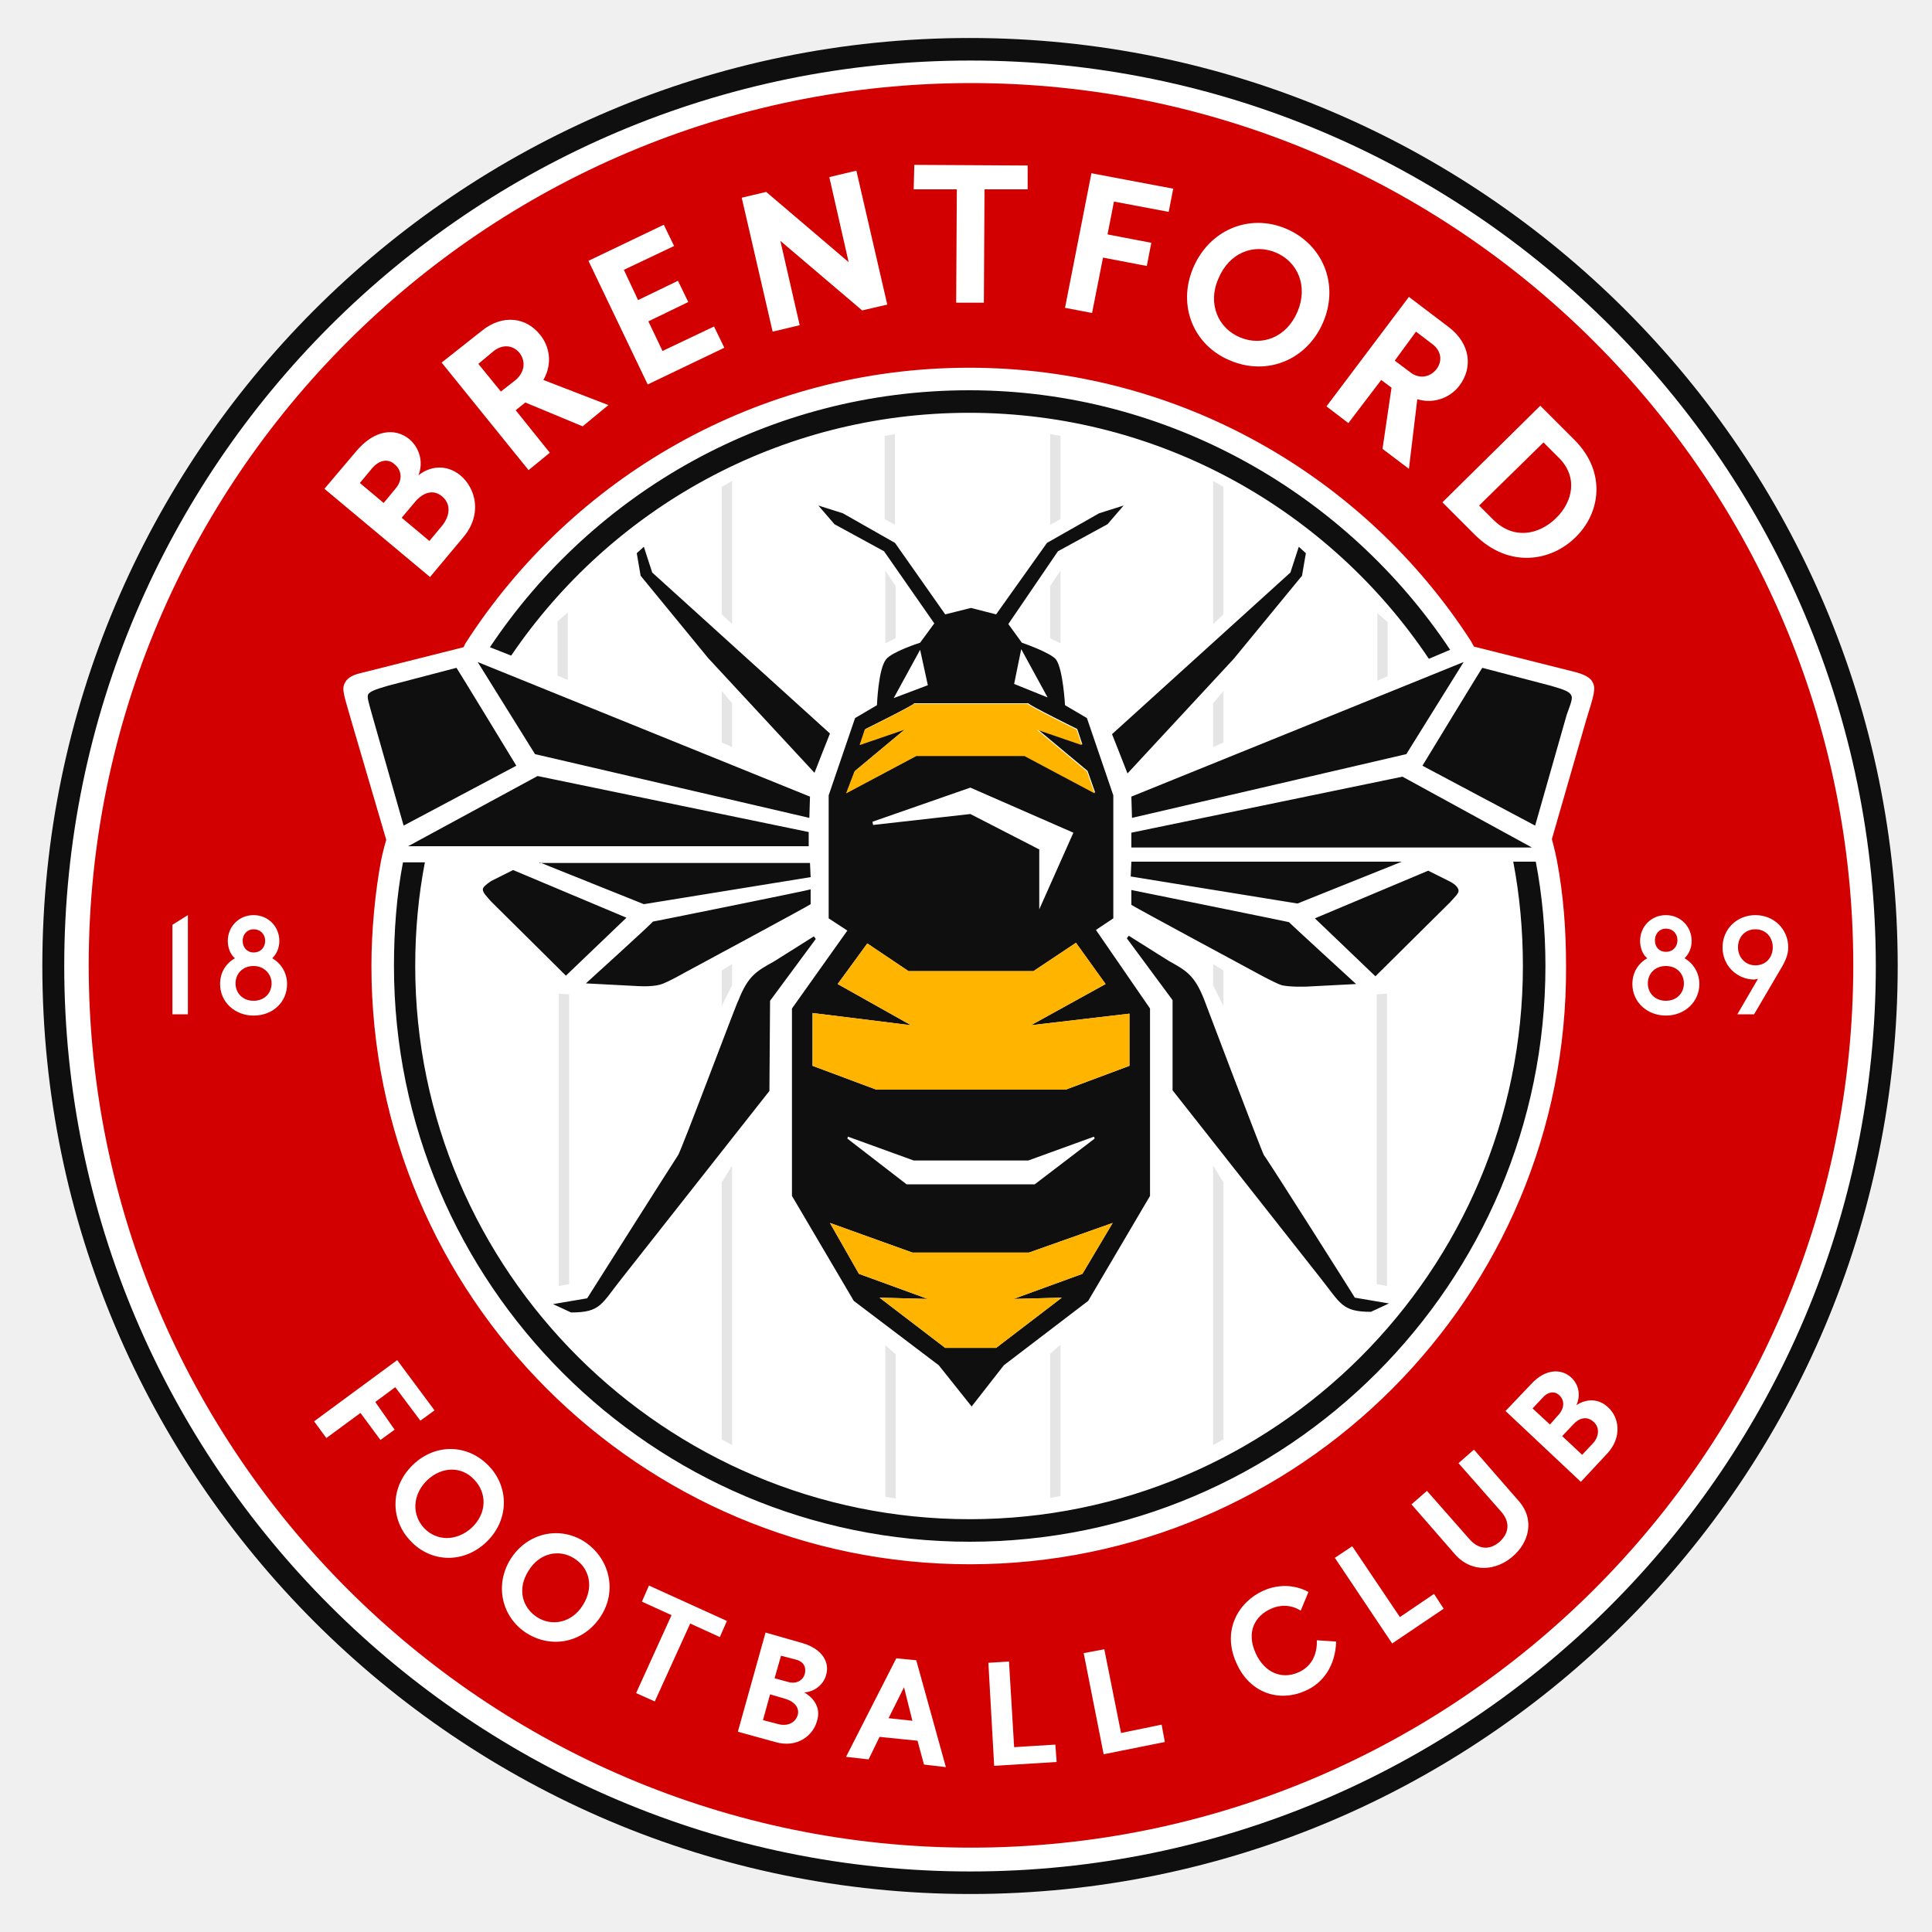
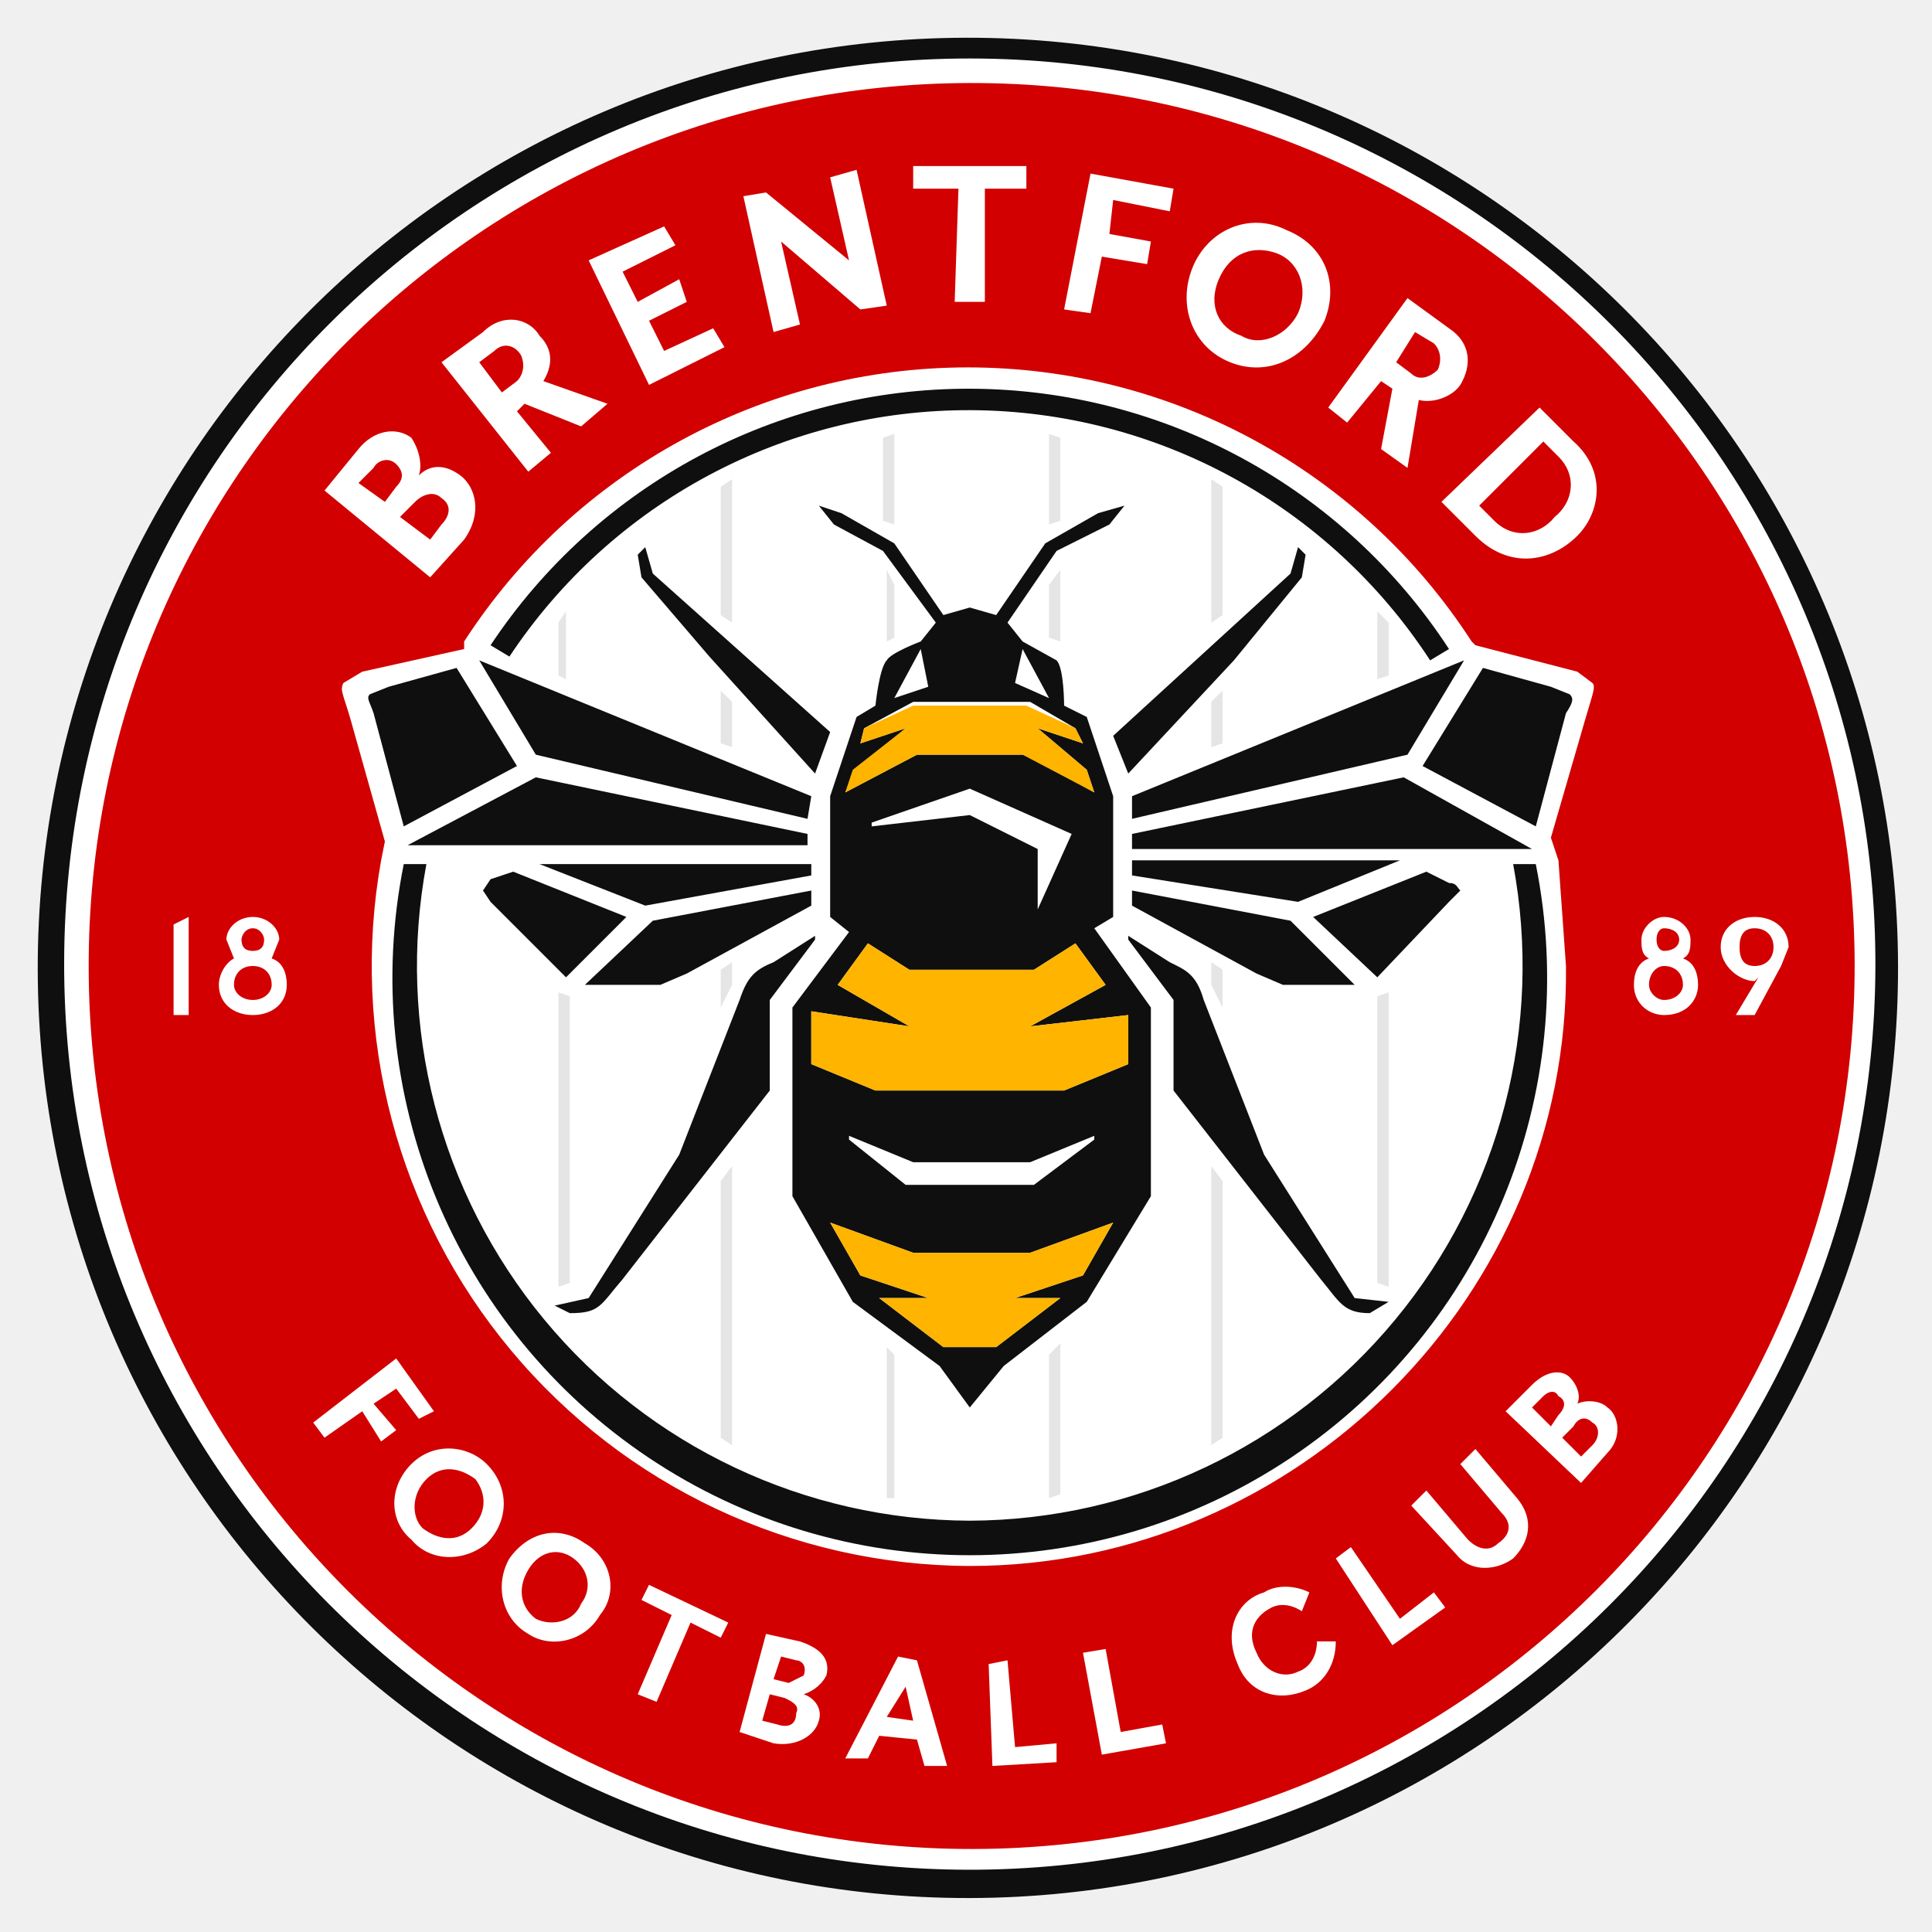
- <svg xmlns="http://www.w3.org/2000/svg" viewBox="0 0 512 512" fill="none">
-   <path d="M257.322 500.565C392.298 500.565 501.717 391.146 501.717 256.171C501.717 121.195 392.298 11.776 257.322 11.776C122.347 11.776 12.928 121.195 12.928 256.171C12.928 391.146 122.347 500.565 257.322 500.565Z" fill="white" />
-   <path d="M299.819 211.115L387.883 175.445L372.693 199.851L299.989 216.747L299.819 211.115ZM299.819 220.672V224.597H405.973L371.669 205.824L299.819 220.672ZM416.213 183.979C415.701 183.296 414.677 182.784 411.093 181.76L392.832 176.981C392.832 176.811 376.96 202.923 376.96 202.923L406.827 218.795L415.189 189.44C416.555 185.685 416.896 184.832 416.213 183.979ZM98.603 189.44L106.965 218.795L136.832 202.923C136.832 202.923 120.96 176.811 120.96 176.981L102.699 181.76C99.115 182.784 98.091 183.296 97.579 183.979C97.237 184.832 97.579 185.685 98.603 189.44ZM142.464 205.653L108.16 224.256H214.315V220.501L142.464 205.653ZM299.819 228.523L299.648 232.277L343.851 239.445L371.499 228.352H299.819V228.523ZM299.819 235.861V239.787C299.819 239.957 333.099 257.877 333.099 257.877C333.099 257.877 338.048 260.608 339.755 261.12C342.315 261.632 346.24 261.461 346.24 261.461L359.381 260.779C359.381 260.779 341.291 244.224 341.632 244.395C341.973 244.395 299.819 235.861 299.819 235.861ZM384.299 233.643L378.496 230.741L348.459 243.371L364.501 258.731L384.299 239.104C385.664 237.568 386.688 236.715 386.517 235.861C386.347 235.179 385.835 234.496 384.299 233.643ZM127.957 235.691C127.957 236.544 128.811 237.397 130.176 238.933L149.973 258.56L166.016 243.2L135.979 230.571L130.176 233.472C128.64 234.496 127.957 235.179 127.957 235.691ZM214.656 211.115L126.592 175.445L141.781 199.851L214.485 216.747L214.656 211.115ZM142.976 228.523L170.624 239.616L214.827 232.448L214.656 228.693H142.976V228.523ZM173.013 244.224C173.525 244.053 155.264 260.608 155.264 260.608L168.405 261.291C168.405 261.291 172.331 261.632 174.891 260.949C176.427 260.608 181.547 257.707 181.547 257.707C181.547 257.707 214.827 239.787 214.827 239.616V235.691C214.656 235.861 172.501 244.395 173.013 244.224ZM298.795 204.971L326.955 174.592L345.045 152.576L346.069 146.603L344.192 144.896L341.973 151.723L294.699 194.56C294.869 194.901 298.795 204.971 298.795 204.971ZM334.976 306.176C334.464 305.493 319.104 264.875 319.104 264.875C316.544 258.389 314.325 257.195 309.717 254.635L299.136 247.979L298.624 248.661L310.741 265.045V288.939L349.995 338.773C355.285 345.429 355.627 347.648 363.307 347.648L368.085 345.429L359.04 343.893C359.211 344.064 335.659 306.859 334.976 306.176ZM179.669 306.176C179.157 306.859 155.605 344.064 155.605 344.064L146.56 345.6L151.339 347.819C159.189 347.819 159.36 345.6 164.651 338.944L203.904 289.109L204.075 265.216L216.192 248.832L215.68 248.149L205.099 254.805C200.491 257.365 198.272 258.56 195.712 265.045C195.541 264.875 180.352 305.493 179.669 306.176ZM187.691 174.421L215.851 204.8C215.851 204.8 219.776 194.731 219.947 194.389L172.843 151.723L170.624 144.896L168.747 146.603L169.771 152.576L187.691 174.421ZM304.768 267.264V316.928L288.384 344.747L266.027 361.813L257.493 372.736L248.789 361.813L226.261 344.747L209.877 316.928V267.264L224.555 246.613L219.605 243.371V210.773L226.603 190.293L232.405 186.88C232.405 186.88 232.747 177.323 234.795 174.763C236.331 172.715 243.84 170.325 243.84 170.325L247.595 165.205L234.283 146.091L221.141 138.923L216.875 133.973L223.36 136.021L237.184 143.872L250.496 162.816L257.323 161.109L263.979 162.816L277.461 143.872L291.285 136.021L297.771 133.973L293.504 138.923L280.363 146.091L267.221 165.376L270.805 170.325C270.805 170.325 278.315 172.885 279.851 174.763C281.728 177.323 282.24 186.88 282.24 186.88L288.043 190.293L295.04 210.773V243.371L290.432 246.443L304.768 267.264ZM275.413 225.109V240.981L284.459 220.672L257.152 208.725L231.211 217.771L231.381 218.624L257.152 215.723L275.413 225.109ZM268.757 181.248L277.632 184.832L270.635 172.032L268.757 181.248ZM236.843 185.003L245.888 181.589L243.84 172.203L236.843 185.003ZM224.384 210.091L242.987 200.192H271.659L290.261 210.091L288.213 204.288L274.901 193.195L286.848 197.291L285.483 193.195C285.483 193.195 272.683 186.88 272.512 186.368H242.304C242.133 186.88 229.333 193.195 229.333 193.195L227.968 197.291L239.915 193.195L226.603 204.288L224.384 210.091ZM294.869 324.096L272.683 331.947H241.792L219.947 324.096L227.627 337.579L245.888 344.235L233.088 343.893L250.496 357.205H263.979L281.387 343.893L268.587 344.235L286.848 337.579L294.869 324.096ZM240.256 313.856H274.219L290.091 301.739L289.92 301.227L272.512 307.541H242.133L224.725 301.227L224.555 301.739L240.256 313.856ZM299.307 268.629L273.195 271.701L292.992 260.779L285.141 249.856L273.877 257.365H240.768L229.845 250.027L221.995 260.779L241.451 271.701L215.339 268.459V282.453L232.235 288.768H282.411L299.307 282.453V268.629ZM502.912 256C502.912 120.491 392.661 10.069 256.981 10.069C121.301 10.069 11.221 120.491 11.221 256C11.221 391.509 121.472 501.931 257.152 501.931C392.832 501.931 502.912 391.509 502.912 256ZM497.109 256C497.109 388.267 389.419 495.957 257.152 495.957C124.885 495.957 17.024 388.267 17.024 256C17.024 123.733 124.715 16.043 257.152 16.043C389.589 16.043 497.109 123.733 497.109 256ZM135.467 173.739C161.92 134.827 206.464 109.397 256.811 109.397C307.499 109.397 352.384 135.339 378.667 174.592L384.299 172.203C356.992 131.072 309.717 103.424 256.811 103.424C203.904 103.424 157.312 130.389 129.835 171.52L135.467 173.739ZM106.795 228.523C105.088 237.397 104.405 246.784 104.405 256C104.405 340.139 172.843 408.576 256.981 408.576C341.12 408.576 409.557 340.139 409.557 256C409.557 246.613 408.704 237.227 406.997 228.352H401.024C402.731 237.227 403.584 246.613 403.584 256C403.584 336.896 337.707 402.603 256.981 402.603C176.256 402.603 110.037 336.896 110.037 256C110.037 246.613 110.891 237.397 112.597 228.523H106.795Z" fill="#0F0F0F" />
-   <path d="M226.432 204.458L239.744 193.365L227.797 197.461L229.163 193.365C229.163 193.365 241.963 187.05 242.133 186.538H272.341C272.512 187.05 285.312 193.365 285.312 193.365L286.677 197.461L274.731 193.365L288.043 204.458L290.091 210.261L271.488 200.362H242.816L224.213 210.261L226.432 204.458ZM294.869 324.096L272.683 331.946H241.792L219.947 324.096L227.627 337.578L245.888 344.234L233.088 343.893L250.496 357.205H263.979L281.387 343.893L268.587 344.234L286.848 337.578L294.869 324.096ZM299.307 268.629L273.195 271.701L292.992 260.778L285.141 249.856L273.877 257.365H240.768L229.845 250.026L221.995 260.778L241.451 271.701L215.339 268.458V282.453L232.235 288.768H282.411L299.307 282.453V268.629Z" fill="#FFB400" />
-   <path d="M321.493 165.376V127.488L324.224 129.024V162.816L321.493 165.376ZM321.493 308.907V382.976L324.224 381.44V313.344L321.493 308.907ZM324.224 196.779V183.125L321.493 186.368V197.973L324.224 196.779ZM324.224 266.581V257.195L321.493 255.488V261.12L324.224 266.581ZM281.045 137.557V115.541L278.315 115.029V139.093L281.045 137.557ZM278.315 358.741V396.971L281.045 396.459V356.352L278.315 358.741ZM278.315 155.307V169.131L281.045 170.496V151.211L278.315 155.307ZM367.744 179.2V164.864L365.013 162.475V180.395L367.744 179.2ZM364.843 263.509V340.309L367.573 340.821V263.339L364.843 263.509ZM194.005 165.376V127.488L191.275 129.024V162.816L194.005 165.376ZM191.275 313.344V381.44L194.005 382.976V308.907L191.275 313.344ZM194.005 197.973V186.368L191.275 183.125V196.779L194.005 197.973ZM194.005 261.12V255.488L191.275 257.195V266.581L194.005 261.12ZM237.184 139.093V115.029L234.453 115.541V137.557L237.184 139.093ZM234.624 356.523V396.629L237.355 397.141V358.912L234.624 356.523ZM234.624 151.211V170.496L237.355 169.131V155.307L234.624 151.211ZM150.485 180.224V162.304L147.755 164.693V179.029L150.485 180.224ZM148.096 263.339V340.821L150.827 340.309V263.509L148.096 263.339Z" fill="#E5E5E5" />
-   <path d="M117.205 131.584C114.816 129.536 112.085 130.56 110.037 132.949L106.453 137.216L113.792 143.36L117.205 139.264C119.253 136.704 119.595 133.632 117.205 131.584Z" fill="#D20000" />
-   <path d="M235.477 455.338L241.792 456.021L239.573 447.146L235.477 455.338Z" fill="#D20000" />
-   <path d="M210.901 439.808L206.976 438.784L205.269 444.757L209.024 445.781C210.901 446.293 212.779 445.44 213.291 443.562C213.803 441.344 212.437 440.149 210.901 439.808Z" fill="#D20000" />
-   <path d="M98.773 123.904L95.36 128L101.675 133.29L104.917 129.365C106.624 127.317 106.624 124.757 104.576 123.05C102.528 121.173 100.139 122.368 98.773 123.904Z" fill="#D20000" />
-   <path d="M67.2 252.416C69.077 252.416 70.272 251.051 70.272 249.344C70.272 247.637 69.077 246.272 67.2 246.272C65.493 246.272 64.299 247.637 64.299 249.344C64.299 251.051 65.493 252.416 67.2 252.416Z" fill="#D20000" />
-   <path d="M152.192 413.013C148.267 410.453 142.976 411.477 140.075 416.256C137.003 421.035 138.368 425.984 142.293 428.544C146.219 431.104 151.509 430.08 154.411 425.472C157.483 420.693 156.288 415.573 152.192 413.013Z" fill="#D20000" />
-   <path d="M208.171 450.219L204.075 449.024L202.197 455.851L206.123 456.875C208.512 457.557 210.731 456.704 211.413 454.485C211.925 452.437 210.389 450.901 208.171 450.219Z" fill="#D20000" />
-   <path d="M67.2 256C64.299 256 62.421 258.048 62.421 260.608C62.421 263.168 64.299 265.216 67.2 265.216C70.101 265.216 71.978 263.168 71.978 260.608C71.978 258.219 70.101 256 67.2 256Z" fill="#D20000" />
-   <path d="M137.685 93.525C135.979 91.477 133.248 91.136 130.859 93.013L126.763 96.426L132.736 103.765L136.661 100.693C139.051 98.645 139.392 95.744 137.685 93.525Z" fill="#D20000" />
-   <path d="M412.288 137.387C416.896 132.949 418.261 126.293 412.97 121.173L409.045 117.248L391.979 133.973L395.733 137.728C401.024 143.019 407.68 141.824 412.288 137.387Z" fill="#D20000" />
-   <path d="M441.472 252.245C443.349 252.245 444.544 250.88 444.544 249.173C444.544 247.467 443.349 246.101 441.472 246.101C439.765 246.101 438.571 247.467 438.571 249.173C438.571 251.051 439.765 252.245 441.472 252.245Z" fill="#D20000" />
-   <path d="M441.472 256C438.571 256 436.693 258.048 436.693 260.608C436.693 263.168 438.571 265.216 441.472 265.216C444.373 265.216 446.251 263.168 446.251 260.608C446.251 258.048 444.373 256 441.472 256Z" fill="#D20000" />
-   <path d="M465.194 246.272C462.293 246.272 460.586 248.491 460.586 251.051C460.586 253.611 462.464 255.829 465.194 255.829C468.096 255.829 469.802 253.611 469.802 251.051C469.802 248.32 467.925 246.272 465.194 246.272Z" fill="#D20000" />
-   <path d="M380.715 97.792C382.251 95.744 382.08 93.013 379.52 91.136L375.253 87.893L369.621 95.573L373.717 98.645C376.107 100.522 379.008 100.01 380.715 97.792Z" fill="#D20000" />
-   <path d="M328.661 89.429C334.464 91.819 340.949 89.429 343.851 82.603C346.752 75.776 343.851 69.29 338.048 66.901C332.245 64.512 325.76 66.901 322.859 73.898C319.957 80.555 322.859 87.04 328.661 89.429Z" fill="#D20000" />
-   <path d="M257.323 22.016C128.299 22.016 23.509 126.976 23.509 255.829C23.509 384.853 128.469 489.643 257.323 489.643C386.347 489.643 491.136 384.683 491.136 255.829C491.136 126.976 386.176 22.016 257.323 22.016ZM417.408 116.736C425.771 125.269 424.064 136.021 417.579 142.336C411.264 148.651 400 150.869 390.784 141.653L382.251 133.12L408.192 107.52L417.408 116.736ZM383.957 86.699C389.76 91.136 390.272 97.451 386.859 102.059C384.64 105.131 380.373 107.179 375.595 105.813L373.376 124.245L366.379 118.955L368.768 102.741L366.037 100.693L357.333 112.128L351.531 107.691L373.376 78.677L383.957 86.699ZM316.203 70.997C320.469 60.928 331.051 56.491 340.779 60.587C350.507 64.683 354.944 75.264 350.677 85.333C346.411 95.403 335.829 99.669 326.101 95.573C316.373 91.648 311.936 81.067 316.203 70.997ZM289.237 45.909L310.912 50.005L309.717 56.149L295.211 53.419L293.504 62.123L305.109 64.341L303.915 70.485L292.309 68.267L289.408 82.944L282.24 81.579L289.237 45.909ZM242.304 43.691L272.341 43.861V50.176H260.907L260.736 80.213H253.397L253.568 50.176H242.133L242.304 43.691ZM203.051 50.859L224.896 69.461L219.776 46.933L226.944 45.227L235.136 80.725L228.48 82.261L206.805 63.829L211.925 86.187L204.757 87.893L196.565 52.395L203.051 50.859ZM175.915 59.563L178.645 65.195L165.333 71.509L169.088 79.531L179.669 74.411L182.4 80.043L171.819 85.163L175.573 93.013L189.227 86.528L191.957 92.16L171.648 101.888L155.947 69.12L175.915 59.563ZM127.616 87.723C133.248 83.115 139.563 84.139 143.147 88.747C145.536 91.648 146.56 96.256 144 100.693L161.237 107.349L154.411 112.981L139.221 106.667L136.661 108.715L145.707 119.979L140.075 124.587L117.035 96.085L127.616 87.723ZM94.507 119.467C99.285 113.835 104.747 113.323 108.501 116.395C111.232 118.784 112.256 122.539 110.891 125.952C114.133 123.392 118.4 123.051 121.984 125.952C126.08 129.365 127.957 136.363 122.667 142.507L113.963 152.917L85.973 129.536L94.507 119.467ZM49.792 268.8H45.696V245.077L49.792 242.517V268.8ZM67.2 269.141C62.251 269.141 58.325 265.557 58.325 260.779C58.325 257.707 59.861 255.317 62.251 253.952C61.056 252.928 60.373 251.221 60.373 249.344C60.373 245.589 63.275 242.517 67.2 242.517C71.125 242.517 74.027 245.589 74.027 249.344C74.027 251.221 73.344 252.757 72.149 253.952C74.539 255.317 76.075 257.877 76.075 260.779C76.075 265.557 72.32 269.141 67.2 269.141ZM104.576 378.88L100.821 381.611L95.531 374.443L86.485 381.099L83.243 376.661L105.259 360.448L115.157 373.76L111.403 376.491L104.747 367.616L99.456 371.541L104.576 378.88ZM108.843 408.405C103.381 402.773 103.381 394.069 109.355 388.267C115.328 382.464 123.861 382.635 129.493 388.437C134.955 394.069 134.955 402.773 128.981 408.576C123.008 414.379 114.304 414.208 108.843 408.405ZM159.189 428.373C154.752 435.2 146.389 437.077 139.563 432.811C132.907 428.544 131.029 420.011 135.296 413.184C139.733 406.187 148.267 404.309 154.923 408.576C161.579 413.013 163.627 421.547 159.189 428.373ZM190.763 433.835L182.912 430.251L173.525 450.901L168.576 448.683L177.963 428.032L170.112 424.448L171.989 420.181L192.64 429.568L190.763 433.835ZM218.923 443.904C218.24 446.464 215.851 448.341 213.12 448.512C215.851 450.048 217.557 452.779 216.533 456.021C215.509 459.947 211.243 463.36 205.44 461.653L195.541 458.923L202.88 432.64L212.437 435.371C217.899 436.907 219.947 440.491 218.923 443.904ZM244.864 467.627L243.157 461.312L233.088 460.288L230.187 466.261L224.213 465.579L237.525 439.467L242.816 439.979L250.667 468.309L244.864 467.627ZM256.981 414.549C169.6 414.549 98.432 343.381 98.432 256C98.432 246.443 99.456 236.203 100.992 228.011C101.504 225.451 102.357 222.549 102.357 222.549L93.141 191.147C91.264 184.491 90.411 182.613 91.435 180.907C91.776 180.224 92.629 179.029 95.701 178.347L122.837 171.52L123.349 170.496C151.509 126.635 200.832 97.451 256.811 97.451C312.448 97.451 361.6 126.293 389.76 169.813L390.613 171.349L417.749 178.176C420.821 179.029 421.675 180.053 422.016 180.736C423.04 182.443 422.357 184.32 420.309 190.976L411.264 222.379C411.264 222.379 412.117 225.451 412.629 228.181C414.336 237.227 415.019 246.443 415.019 256C415.531 343.381 344.363 414.549 256.981 414.549ZM263.467 467.968L261.931 440.661L267.392 440.32L268.757 463.019L279.68 462.336L280.021 466.944L263.467 467.968ZM292.48 464.896L287.189 438.101L292.651 437.077L297.088 459.264L307.84 457.045L308.693 461.653L292.48 464.896ZM345.728 448.171C339.072 451.072 331.221 448.853 327.637 440.661C323.712 431.957 328.32 424.448 334.805 421.547C338.219 420.011 342.656 419.669 346.752 421.888L344.704 426.837C341.973 425.131 339.072 425.301 336.853 426.325C332.587 428.203 330.197 432.469 332.757 438.101C335.147 443.392 339.755 445.099 344.021 443.221C347.264 441.856 349.141 438.784 348.971 434.688L354.091 435.029C353.92 441.344 350.677 446.123 345.728 448.171ZM368.939 435.541L353.749 412.843L358.357 409.771L370.987 428.544L380.032 422.4L382.592 426.325L368.939 435.541ZM400.853 412.501C396.757 416.085 390.272 417.109 385.664 411.989L374.059 398.677L378.155 395.093L389.419 407.893C392.149 410.965 395.051 410.624 397.44 408.576C399.659 406.528 400.512 403.627 397.781 400.555L386.517 387.755L390.613 384.171L402.219 397.483C406.997 402.603 405.12 408.917 400.853 412.501ZM425.941 385.195L418.944 392.704L398.976 373.931L405.803 366.763C409.557 362.667 413.824 362.667 416.384 365.056C418.432 366.933 418.944 369.835 417.749 372.395C420.309 370.688 423.552 370.517 426.112 372.907C429.013 375.467 430.037 380.757 425.941 385.195ZM441.472 269.141C436.523 269.141 432.597 265.557 432.597 260.779C432.597 257.707 434.133 255.317 436.523 253.952C435.328 252.928 434.645 251.221 434.645 249.344C434.645 245.589 437.547 242.517 441.472 242.517C445.397 242.517 448.299 245.589 448.299 249.344C448.299 251.221 447.616 252.757 446.421 253.952C448.811 255.317 450.347 257.877 450.347 260.779C450.347 265.387 446.592 269.141 441.472 269.141ZM464.853 268.8H460.416L465.877 259.413C465.536 259.413 465.195 259.584 464.853 259.584C460.587 259.584 456.491 256.171 456.491 251.051C456.491 246.272 460.245 242.517 465.195 242.517C470.144 242.517 473.899 246.272 473.899 251.051C473.899 252.928 473.216 254.464 472.363 256L464.853 268.8Z" fill="#D20000" />
-   <path d="M413.312 369.834C411.776 368.298 409.899 369.152 408.875 370.346L406.144 373.248L410.752 377.514L413.312 374.613C414.507 373.077 414.677 371.2 413.312 369.834Z" fill="#D20000" />
-   <path d="M113.109 392.363C109.184 396.288 109.184 401.579 112.427 404.992C115.669 408.405 120.96 408.576 125.056 404.821C129.152 400.896 128.981 395.605 125.738 392.192C122.496 388.608 117.205 388.437 113.109 392.363Z" fill="#D20000" />
-   <path d="M416.896 377.514L413.995 380.586L419.285 385.536L422.016 382.634C423.723 380.928 424.064 378.368 422.357 376.832C420.48 375.125 418.432 375.808 416.896 377.514Z" fill="#D20000" />
+ <svg xmlns="http://www.w3.org/2000/svg" fill="none" viewBox="0 0 512 512">
+   <path fill="#fff" d="M257 501a244 244 0 1 0 0-489 244 244 0 0 0 0 489Z" />
+   <path fill="#0F0F0F" d="m300 211 88-36-15 25-73 17v-6Zm0 10v4h106l-34-19-72 15Zm116-37-5-2-18-5-16 26 30 16 8-30c2-3 2-4 1-5Zm-317 5 8 30 30-16-16-26-18 5-5 2c-1 1 0 2 1 5Zm43 17-34 18h106v-3l-72-15Zm158 23v3l44 7 27-11h-71v1Zm0 7v4l33 18 7 3h19l-17-17-42-8Zm84-2-6-3-30 12 17 16 19-20 3-3c-1-1-1-2-3-2Zm-256 2 2 3 20 20 16-16-30-12-6 2-2 3Zm87-25-88-36 15 25 72 17 1-6Zm-72 18 28 11 44-8v-3h-72Zm30 15-18 17h20l7-3 33-18v-4l-42 8Zm126-39 28-30 18-22 1-6-2-2-2 7-47 43 4 10Zm36 101-16-41c-2-7-5-8-9-10l-11-7v1l12 16v24l39 50c5 6 6 9 13 9l5-3-9-1-24-38Zm-155 0-24 38-9 2 4 2c8 0 8-2 14-9l39-50v-24l12-16v-1l-11 7c-5 2-7 4-9 10l-16 41Zm8-132 28 31 4-11-47-42-2-7-2 2 1 6 18 21Zm117 93v50l-17 28-22 17-9 11-8-11-23-17-16-28v-50l15-20-5-4v-32l7-21 5-3s1-10 3-12c1-2 9-5 9-5l4-5-14-19-13-7-4-5 6 2 14 8 13 19 7-2 7 2 13-19 14-8 7-2-4 5-14 7-13 19 4 5 9 5c2 2 2 12 2 12l6 3 7 21v32l-5 3 15 21Zm-30-42v16l9-20-27-12-26 9v1l26-3 18 9Zm-6-44 9 4-7-13-2 9Zm-32 4 9-3-2-10-7 13Zm-13 25 19-10h29l18 10-2-6-13-11 12 4-2-4-12-7h-31l-13 7-1 4 12-4-13 11-3 6Zm71 114-22 8h-31l-22-8 8 14 18 6h-13l17 13h14l17-13h-12l18-6 8-14Zm-55-10h34l16-12v-1l-17 7h-31l-17-7v1l15 12Zm59-45-26 3 20-11-8-11-11 7h-33l-11-7-8 11 19 11-26-4v14l17 7h50l17-7v-13Zm204-13a246 246 0 1 0-493 1 246 246 0 0 0 493-1Zm-6 0a240 240 0 1 1-480-1 240 240 0 0 1 480 1Zm-362-82a146 146 0 0 1 244 1l5-3a152 152 0 0 0-254-1l5 3Zm-28 55a153 153 0 1 0 300 0h-6a147 147 0 0 1-144 174 147 147 0 0 1-144-174h-6Z" />
+   <path fill="#FFB400" d="m226 204 14-11-12 4 1-4 13-6h30l13 6 2 4-12-4 13 11 2 6-19-10h-28l-19 10 2-6Zm69 120-22 8h-31l-22-8 8 14 18 6h-13l17 13h14l17-13h-12l18-6 8-14Zm4-55-26 3 20-11-8-11-11 7h-33l-11-7-8 11 19 11-26-4v14l17 7h50l17-7v-13Z" />
+   <path fill="#E5E5E5" d="M321 165v-38l3 2v34l-3 2Zm0 144v74l3-2v-68l-3-4Zm3-112v-14l-3 3v12l3-1Zm0 70v-10l-3-2v6l3 6Zm-43-129v-22l-3-1v24l3-1Zm-3 221v38l3-1v-40l-3 3Zm0-204v14l3 1v-19l-3 4Zm90 24v-14l-3-3v18l3-1Zm-3 85v76l3 1v-78l-3 1Zm-171-99v-38l-3 2v34l3 2Zm-3 148v68l3 2v-74l-3 4Zm3-115v-12l-3-3v14l3 1Zm0 63v-6l-3 2v10l3-6Zm43-122v-24l-3 1v22l3 1Zm-2 218v40h2v-38l-2-2Zm0-206v19l2-1v-14l-2-4Zm-85 29v-18l-2 3v14l2 1Zm-2 83v78l3-1v-76l-3-1Z" />
+   <path fill="#D20000" d="M117 132c-2-2-5-1-7 1l-4 4 8 6 3-4c2-2 3-5 0-7Zm118 323 7 1-2-9-5 8Zm-24-15-4-1-2 6 4 1 4-2c1-3-1-4-2-4ZM99 124l-4 4 7 5 3-4c2-2 2-4 0-6s-5-1-6 1ZM67 252c2 0 3-1 3-3 0-1-1-3-3-3s-3 2-3 3c0 2 1 3 3 3Zm85 161c-4-3-9-2-12 3s-2 10 2 13c4 2 10 1 12-4 3-4 2-9-2-12Zm56 37-4-1-2 7 4 1c3 1 5 0 5-3 1-2-1-3-3-4ZM67 256c-3 0-5 2-5 5 0 2 2 4 5 4s5-2 5-4c0-3-2-5-5-5Zm71-162c-2-3-5-3-7-1l-4 3 6 8 4-3c2-2 2-5 1-7Zm274 43c5-4 6-11 1-16l-4-4-17 17 4 4c5 5 12 4 16-1Zm29 115c2 0 4-1 4-3s-2-3-4-3c-1 0-2 1-2 3s1 3 2 3Zm0 4c-2 0-4 2-4 5 0 2 2 4 4 4 3 0 5-2 5-4 0-3-2-5-5-5Zm24-10c-3 0-4 2-4 5s1 5 4 5 5-2 5-5-2-5-5-5ZM381 98c1-2 1-5-1-7l-5-3-5 8 4 3c2 2 5 1 7-1Zm-52-9c5 3 12 0 15-6 3-7 0-14-6-16s-12 0-15 7 0 13 6 15Z" />
+   <path fill="#D20000" d="M257 22a234 234 0 1 0 1 468 234 234 0 0 0-1-468Zm160 95c9 8 7 19 1 25-7 7-18 9-27 0l-9-9 26-25 9 9Zm-33-30c6 4 6 10 3 15-2 3-7 5-11 4l-3 18-7-5 3-16-3-2-9 11-5-4 21-29 11 8Zm-68-16c4-10 15-15 25-10 10 4 14 14 10 24-5 10-15 15-25 11s-14-15-10-25Zm-27-25 22 4-1 6-15-3-1 9 11 2-1 6-12-2-3 15-7-1 7-36Zm-47-2h30v6h-11v30h-8l1-30h-12v-6Zm-39 7 22 18-5-22 7-2 8 36-7 1-21-18 5 22-7 2-8-36 6-1Zm-27 9 3 5-14 7 4 8 11-6 2 6-10 5 4 8 13-6 3 5-20 10-16-33 20-9Zm-48 28c5-5 12-4 15 1 3 3 4 7 1 12l17 6-7 6-15-6-2 2 9 11-6 5-23-29 11-8Zm-33 31c4-5 10-6 14-3 2 3 3 7 2 10 3-3 7-3 11 0s6 10 1 17l-9 10-28-23 9-11ZM50 269h-4v-24l4-2v26Zm17 0c-5 0-9-3-9-8 0-3 2-6 4-7l-2-5c0-3 3-6 7-6s7 3 7 6l-2 5c3 1 4 4 4 7 0 5-4 8-9 8Zm38 110-4 3-5-8-10 7-3-4 22-17 10 14-4 2-6-8-6 4 6 7Zm4 29c-6-5-6-14 0-20s15-5 20 0c6 6 6 15 0 21-6 5-15 5-20-1Zm50 20c-4 7-13 9-19 5-7-4-9-13-5-20 5-7 13-9 20-4 7 4 9 13 4 19Zm32 6-8-4-9 21-5-2 9-21-8-4 2-4 21 10-2 4Zm28 10c-1 2-3 4-6 5 3 1 5 4 4 7-1 4-6 7-12 6l-9-3 7-26 9 2c6 2 8 5 7 9Zm26 24-2-7-10-1-3 6h-6l14-27 5 1 8 28h-6Zm12-53a159 159 0 0 1-156-187l1-5-9-32c-2-7-3-8-2-10l5-3 27-6v-2a159 159 0 0 1 267 0l1 1 27 7 4 3c1 1 0 3-2 10l-9 31 2 6 2 28c1 87-71 159-158 159Zm6 53-1-27 5-1 2 23 11-1v5l-17 1Zm29-3-5-27 6-1 4 22 11-2 1 5-17 3Zm54-17c-7 3-15 1-18-7-4-9 0-17 7-19 3-2 8-2 12 0l-2 5c-3-2-6-2-8-1-4 2-7 6-4 12 2 5 7 7 11 5 3-1 5-4 5-8h5c0 6-3 11-8 13Zm23-12-15-23 4-3 13 19 9-7 3 4-14 10Zm32-23c-4 3-11 4-15-1l-12-13 4-4 11 13c3 3 6 3 8 1 3-2 4-5 1-8l-11-13 4-4 11 13c5 6 3 12-1 16Zm25-28-7 8-20-19 7-7c4-4 8-4 10-2s3 5 2 7c2-1 6-1 8 1 3 2 4 8 0 12Zm15-116c-4 0-8-3-8-8 0-3 1-6 4-7-2-1-2-3-2-5 0-3 3-6 6-6 4 0 7 3 7 6 0 2 0 4-2 5 3 1 4 4 4 7 0 4-3 8-9 8Zm24 0h-5l6-10-1 1c-4 0-9-4-9-9s4-8 9-8 9 3 9 8l-2 5-7 13Z" />
+   <path fill="#D20000" d="M413 370c-1-2-3-1-4 0l-3 3 5 5 2-3c2-2 2-4 0-5Zm-300 22c-4 4-4 10-1 13 4 3 9 4 13 0s4-9 1-13c-4-3-9-4-13 0Zm304-14-3 3 5 5 3-3c2-2 2-5 0-6-2-2-4-1-5 1Z" />
</svg>
